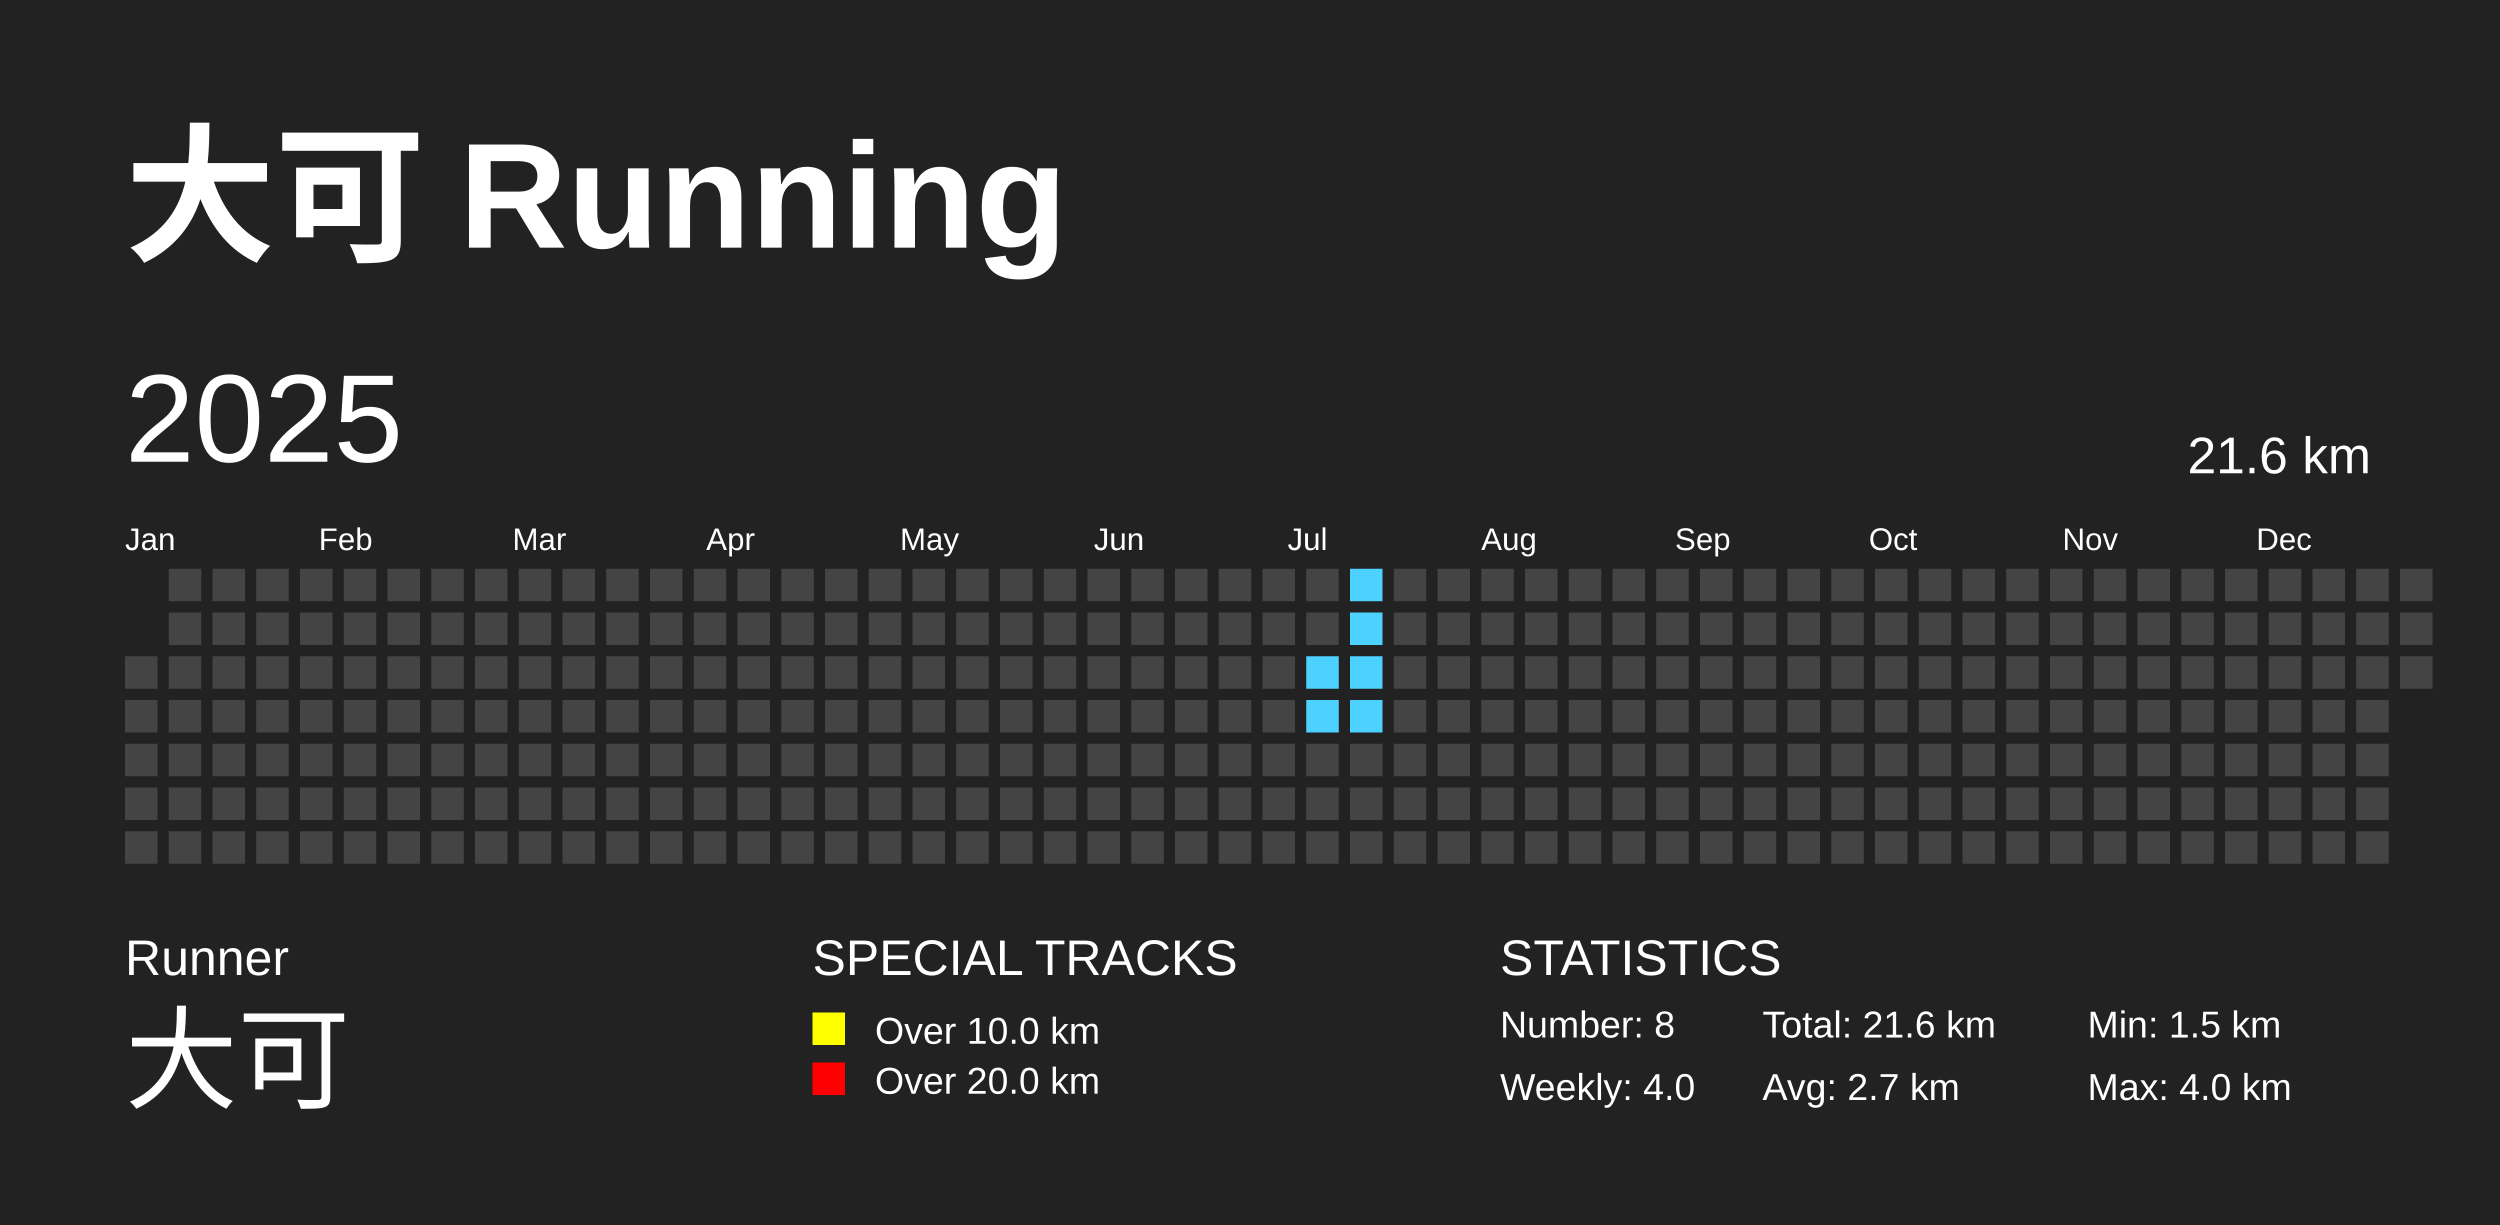
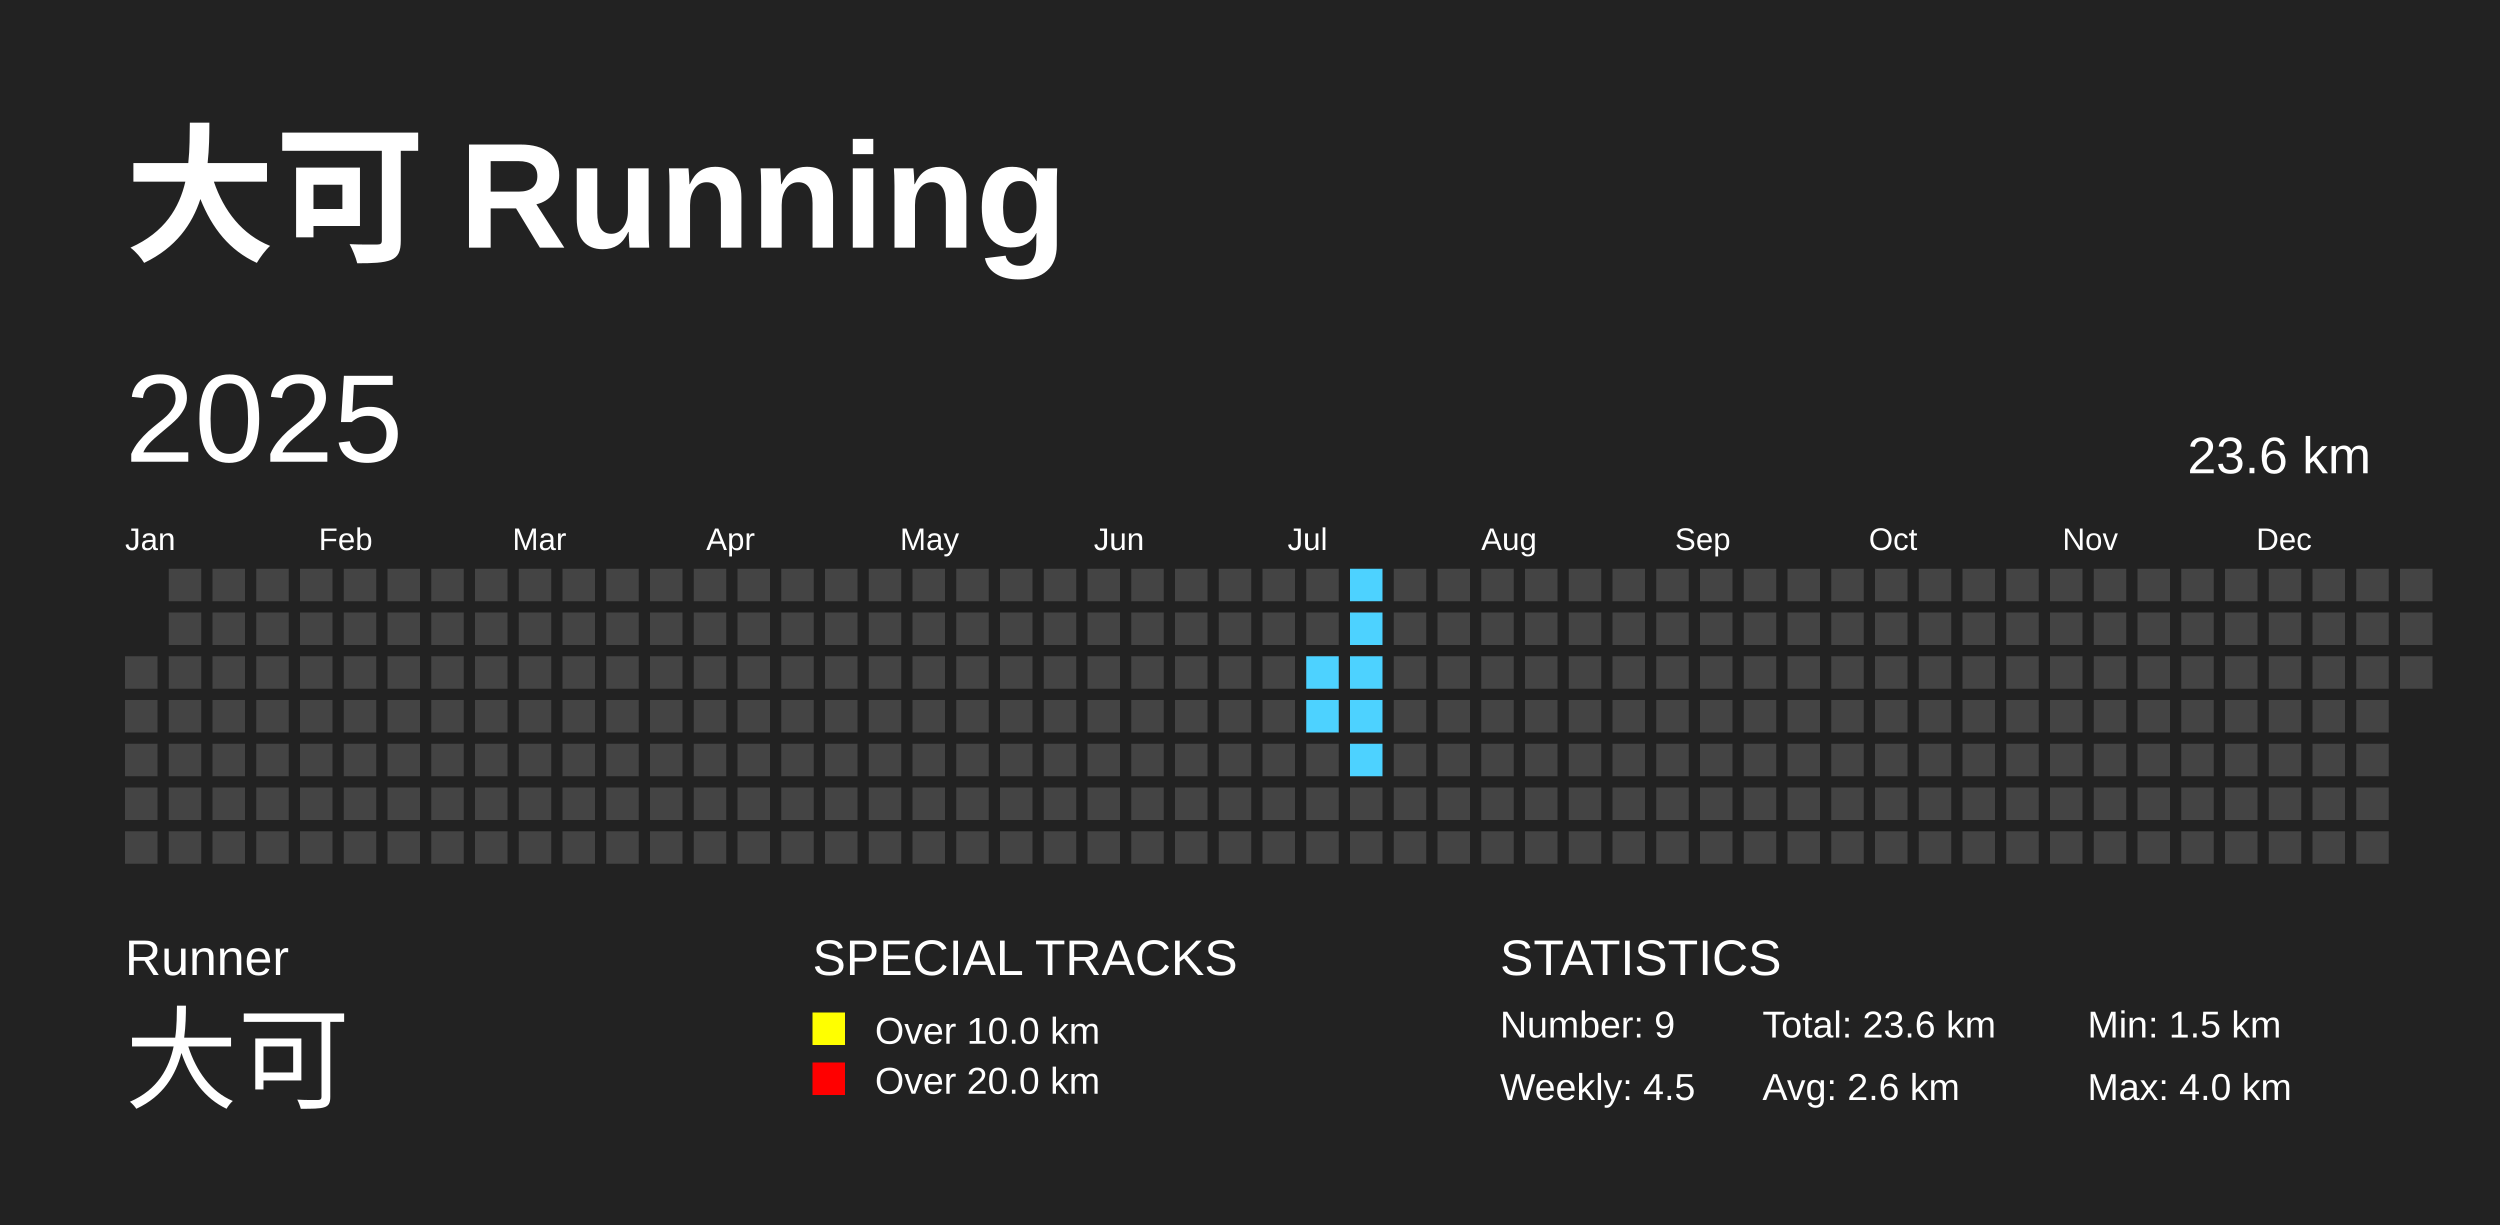
<svg xmlns="http://www.w3.org/2000/svg" baseProfile="full" height="98mm" version="1.1" viewBox="0,0,200,98" width="200mm">
  <defs />
  <rect fill="#222222" height="98" width="200" x="0" y="0" />
  <text fill="#FFFFFF" style="font-size:12px; font-family:Arial; font-weight:bold;" x="10" y="20">大可 Running</text>
  <text fill="#FFFFFF" style="font-size:4px; font-family:Arial" x="10" y="78">Runner</text>
  <text fill="#FFFFFF" style="font-size:9px; font-family:Arial" x="10" y="88">大可</text>
  <text fill="#FFFFFF" style="font-size:4px; font-family:Arial" x="65" y="78">SPECIAL TRACKS</text>
  <rect fill="yellow" height="2.6" width="2.6" x="65" y="81" />
  <text fill="#FFFFFF" style="font-size:3px; font-family:Arial" x="70" y="83.5">Over 10.0 km</text>
  <rect fill="red" height="2.6" width="2.6" x="65" y="85" />
  <text fill="#FFFFFF" style="font-size:3px; font-family:Arial" x="70" y="87.5">Over 20.0 km</text>
  <text fill="#FFFFFF" style="font-size:4px; font-family:Arial" x="120" y="78">STATISTICS</text>
-   <text fill="#FFFFFF" style="font-size:3px; font-family:Arial" x="120" y="83">Number: 8</text>
-   <text fill="#FFFFFF" style="font-size:3px; font-family:Arial" x="120" y="88">Weekly: 4.0</text>
-   <text fill="#FFFFFF" style="font-size:3px; font-family:Arial" x="141" y="83">Total: 21.6 km</text>
-   <text fill="#FFFFFF" style="font-size:3px; font-family:Arial" x="141" y="88">Avg: 2.7 km</text>
+   <text fill="#FFFFFF" style="font-size:3px; font-family:Arial" x="120" y="83">Number: 9</text>
+   <text fill="#FFFFFF" style="font-size:3px; font-family:Arial" x="120" y="88">Weekly: 4.5</text>
+   <text fill="#FFFFFF" style="font-size:3px; font-family:Arial" x="141" y="83">Total: 23.6 km</text>
+   <text fill="#FFFFFF" style="font-size:3px; font-family:Arial" x="141" y="88">Avg: 2.6 km</text>
  <text fill="#FFFFFF" style="font-size:3px; font-family:Arial" x="167" y="83">Min: 1.5 km</text>
  <text fill="#FFFFFF" style="font-size:3px; font-family:Arial" x="167" y="88">Max: 4.0 km</text>
  <text dominant-baseline="hanging" fill="#FFFFFF" style="font-size:10.0px; font-family:Arial;" x="10" y="30">2025</text>
-   <text dominant-baseline="hanging" fill="#FFFFFF" style="font-size:4.125px; font-family:Arial;" x="175" y="35">21.6 km</text>
+   <text dominant-baseline="hanging" fill="#FFFFFF" style="font-size:4.125px; font-family:Arial;" x="175" y="35">23.6 km</text>
  <text fill="#FFFFFF" style="font-size:2.5px; font-family:Arial" x="10.0" y="44">Jan</text>
  <text fill="#FFFFFF" style="font-size:2.5px; font-family:Arial" x="25.5" y="44">Feb</text>
  <text fill="#FFFFFF" style="font-size:2.5px; font-family:Arial" x="41.0" y="44">Mar</text>
  <text fill="#FFFFFF" style="font-size:2.5px; font-family:Arial" x="56.5" y="44">Apr</text>
  <text fill="#FFFFFF" style="font-size:2.5px; font-family:Arial" x="72.0" y="44">May</text>
  <text fill="#FFFFFF" style="font-size:2.5px; font-family:Arial" x="87.5" y="44">Jun</text>
  <text fill="#FFFFFF" style="font-size:2.5px; font-family:Arial" x="103.0" y="44">Jul</text>
  <text fill="#FFFFFF" style="font-size:2.5px; font-family:Arial" x="118.5" y="44">Aug</text>
  <text fill="#FFFFFF" style="font-size:2.5px; font-family:Arial" x="134.0" y="44">Sep</text>
  <text fill="#FFFFFF" style="font-size:2.5px; font-family:Arial" x="149.5" y="44">Oct</text>
  <text fill="#FFFFFF" style="font-size:2.5px; font-family:Arial" x="165.0" y="44">Nov</text>
  <text fill="#FFFFFF" style="font-size:2.5px; font-family:Arial" x="180.5" y="44">Dec</text>
  <rect fill="#444444" height="2.6" width="2.6" x="10.0" y="52.5" />
  <rect fill="#444444" height="2.6" width="2.6" x="10.0" y="56.0" />
  <rect fill="#444444" height="2.6" width="2.6" x="10.0" y="59.5" />
  <rect fill="#444444" height="2.6" width="2.6" x="10.0" y="63.0" />
  <rect fill="#444444" height="2.6" width="2.6" x="10.0" y="66.5" />
  <rect fill="#444444" height="2.6" width="2.6" x="13.5" y="45.5" />
  <rect fill="#444444" height="2.6" width="2.6" x="13.5" y="49.0" />
  <rect fill="#444444" height="2.6" width="2.6" x="13.5" y="52.5" />
  <rect fill="#444444" height="2.6" width="2.6" x="13.5" y="56.0" />
  <rect fill="#444444" height="2.6" width="2.6" x="13.5" y="59.5" />
  <rect fill="#444444" height="2.6" width="2.6" x="13.5" y="63.0" />
  <rect fill="#444444" height="2.6" width="2.6" x="13.5" y="66.5" />
  <rect fill="#444444" height="2.6" width="2.6" x="17.0" y="45.5" />
  <rect fill="#444444" height="2.6" width="2.6" x="17.0" y="49.0" />
  <rect fill="#444444" height="2.6" width="2.6" x="17.0" y="52.5" />
  <rect fill="#444444" height="2.6" width="2.6" x="17.0" y="56.0" />
  <rect fill="#444444" height="2.6" width="2.6" x="17.0" y="59.5" />
  <rect fill="#444444" height="2.6" width="2.6" x="17.0" y="63.0" />
  <rect fill="#444444" height="2.6" width="2.6" x="17.0" y="66.5" />
  <rect fill="#444444" height="2.6" width="2.6" x="20.5" y="45.5" />
  <rect fill="#444444" height="2.6" width="2.6" x="20.5" y="49.0" />
  <rect fill="#444444" height="2.6" width="2.6" x="20.5" y="52.5" />
  <rect fill="#444444" height="2.6" width="2.6" x="20.5" y="56.0" />
  <rect fill="#444444" height="2.6" width="2.6" x="20.5" y="59.5" />
  <rect fill="#444444" height="2.6" width="2.6" x="20.5" y="63.0" />
  <rect fill="#444444" height="2.6" width="2.6" x="20.5" y="66.5" />
  <rect fill="#444444" height="2.6" width="2.6" x="24.0" y="45.5" />
  <rect fill="#444444" height="2.6" width="2.6" x="24.0" y="49.0" />
  <rect fill="#444444" height="2.6" width="2.6" x="24.0" y="52.5" />
  <rect fill="#444444" height="2.6" width="2.6" x="24.0" y="56.0" />
  <rect fill="#444444" height="2.6" width="2.6" x="24.0" y="59.5" />
  <rect fill="#444444" height="2.6" width="2.6" x="24.0" y="63.0" />
  <rect fill="#444444" height="2.6" width="2.6" x="24.0" y="66.5" />
  <rect fill="#444444" height="2.6" width="2.6" x="27.5" y="45.5" />
  <rect fill="#444444" height="2.6" width="2.6" x="27.5" y="49.0" />
  <rect fill="#444444" height="2.6" width="2.6" x="27.5" y="52.5" />
  <rect fill="#444444" height="2.6" width="2.6" x="27.5" y="56.0" />
  <rect fill="#444444" height="2.6" width="2.6" x="27.5" y="59.5" />
  <rect fill="#444444" height="2.6" width="2.6" x="27.5" y="63.0" />
  <rect fill="#444444" height="2.6" width="2.6" x="27.5" y="66.5" />
  <rect fill="#444444" height="2.6" width="2.6" x="31.0" y="45.5" />
  <rect fill="#444444" height="2.6" width="2.6" x="31.0" y="49.0" />
  <rect fill="#444444" height="2.6" width="2.6" x="31.0" y="52.5" />
  <rect fill="#444444" height="2.6" width="2.6" x="31.0" y="56.0" />
  <rect fill="#444444" height="2.6" width="2.6" x="31.0" y="59.5" />
  <rect fill="#444444" height="2.6" width="2.6" x="31.0" y="63.0" />
  <rect fill="#444444" height="2.6" width="2.6" x="31.0" y="66.5" />
  <rect fill="#444444" height="2.6" width="2.6" x="34.5" y="45.5" />
  <rect fill="#444444" height="2.6" width="2.6" x="34.5" y="49.0" />
  <rect fill="#444444" height="2.6" width="2.6" x="34.5" y="52.5" />
  <rect fill="#444444" height="2.6" width="2.6" x="34.5" y="56.0" />
  <rect fill="#444444" height="2.6" width="2.6" x="34.5" y="59.5" />
  <rect fill="#444444" height="2.6" width="2.6" x="34.5" y="63.0" />
  <rect fill="#444444" height="2.6" width="2.6" x="34.5" y="66.5" />
  <rect fill="#444444" height="2.6" width="2.6" x="38.0" y="45.5" />
  <rect fill="#444444" height="2.6" width="2.6" x="38.0" y="49.0" />
  <rect fill="#444444" height="2.6" width="2.6" x="38.0" y="52.5" />
  <rect fill="#444444" height="2.6" width="2.6" x="38.0" y="56.0" />
  <rect fill="#444444" height="2.6" width="2.6" x="38.0" y="59.5" />
  <rect fill="#444444" height="2.6" width="2.6" x="38.0" y="63.0" />
  <rect fill="#444444" height="2.6" width="2.6" x="38.0" y="66.5" />
  <rect fill="#444444" height="2.6" width="2.6" x="41.5" y="45.5" />
  <rect fill="#444444" height="2.6" width="2.6" x="41.5" y="49.0" />
  <rect fill="#444444" height="2.6" width="2.6" x="41.5" y="52.5" />
  <rect fill="#444444" height="2.6" width="2.6" x="41.5" y="56.0" />
  <rect fill="#444444" height="2.6" width="2.6" x="41.5" y="59.5" />
  <rect fill="#444444" height="2.6" width="2.6" x="41.5" y="63.0" />
  <rect fill="#444444" height="2.6" width="2.6" x="41.5" y="66.5" />
  <rect fill="#444444" height="2.6" width="2.6" x="45.0" y="45.5" />
  <rect fill="#444444" height="2.6" width="2.6" x="45.0" y="49.0" />
  <rect fill="#444444" height="2.6" width="2.6" x="45.0" y="52.5" />
  <rect fill="#444444" height="2.6" width="2.6" x="45.0" y="56.0" />
  <rect fill="#444444" height="2.6" width="2.6" x="45.0" y="59.5" />
  <rect fill="#444444" height="2.6" width="2.6" x="45.0" y="63.0" />
  <rect fill="#444444" height="2.6" width="2.6" x="45.0" y="66.5" />
  <rect fill="#444444" height="2.6" width="2.6" x="48.5" y="45.5" />
  <rect fill="#444444" height="2.6" width="2.6" x="48.5" y="49.0" />
  <rect fill="#444444" height="2.6" width="2.6" x="48.5" y="52.5" />
  <rect fill="#444444" height="2.6" width="2.6" x="48.5" y="56.0" />
  <rect fill="#444444" height="2.6" width="2.6" x="48.5" y="59.5" />
  <rect fill="#444444" height="2.6" width="2.6" x="48.5" y="63.0" />
  <rect fill="#444444" height="2.6" width="2.6" x="48.5" y="66.5" />
  <rect fill="#444444" height="2.6" width="2.6" x="52.0" y="45.5" />
  <rect fill="#444444" height="2.6" width="2.6" x="52.0" y="49.0" />
  <rect fill="#444444" height="2.6" width="2.6" x="52.0" y="52.5" />
  <rect fill="#444444" height="2.6" width="2.6" x="52.0" y="56.0" />
  <rect fill="#444444" height="2.6" width="2.6" x="52.0" y="59.5" />
  <rect fill="#444444" height="2.6" width="2.6" x="52.0" y="63.0" />
  <rect fill="#444444" height="2.6" width="2.6" x="52.0" y="66.5" />
  <rect fill="#444444" height="2.6" width="2.6" x="55.5" y="45.5" />
  <rect fill="#444444" height="2.6" width="2.6" x="55.5" y="49.0" />
  <rect fill="#444444" height="2.6" width="2.6" x="55.5" y="52.5" />
  <rect fill="#444444" height="2.6" width="2.6" x="55.5" y="56.0" />
  <rect fill="#444444" height="2.6" width="2.6" x="55.5" y="59.5" />
  <rect fill="#444444" height="2.6" width="2.6" x="55.5" y="63.0" />
  <rect fill="#444444" height="2.6" width="2.6" x="55.5" y="66.5" />
  <rect fill="#444444" height="2.6" width="2.6" x="59.0" y="45.5" />
  <rect fill="#444444" height="2.6" width="2.6" x="59.0" y="49.0" />
  <rect fill="#444444" height="2.6" width="2.6" x="59.0" y="52.5" />
  <rect fill="#444444" height="2.6" width="2.6" x="59.0" y="56.0" />
  <rect fill="#444444" height="2.6" width="2.6" x="59.0" y="59.5" />
  <rect fill="#444444" height="2.6" width="2.6" x="59.0" y="63.0" />
  <rect fill="#444444" height="2.6" width="2.6" x="59.0" y="66.5" />
  <rect fill="#444444" height="2.6" width="2.6" x="62.5" y="45.5" />
  <rect fill="#444444" height="2.6" width="2.6" x="62.5" y="49.0" />
  <rect fill="#444444" height="2.6" width="2.6" x="62.5" y="52.5" />
  <rect fill="#444444" height="2.6" width="2.6" x="62.5" y="56.0" />
  <rect fill="#444444" height="2.6" width="2.6" x="62.5" y="59.5" />
  <rect fill="#444444" height="2.6" width="2.6" x="62.5" y="63.0" />
  <rect fill="#444444" height="2.6" width="2.6" x="62.5" y="66.5" />
  <rect fill="#444444" height="2.6" width="2.6" x="66.0" y="45.5" />
  <rect fill="#444444" height="2.6" width="2.6" x="66.0" y="49.0" />
  <rect fill="#444444" height="2.6" width="2.6" x="66.0" y="52.5" />
  <rect fill="#444444" height="2.6" width="2.6" x="66.0" y="56.0" />
  <rect fill="#444444" height="2.6" width="2.6" x="66.0" y="59.5" />
  <rect fill="#444444" height="2.6" width="2.6" x="66.0" y="63.0" />
  <rect fill="#444444" height="2.6" width="2.6" x="66.0" y="66.5" />
  <rect fill="#444444" height="2.6" width="2.6" x="69.5" y="45.5" />
  <rect fill="#444444" height="2.6" width="2.6" x="69.5" y="49.0" />
  <rect fill="#444444" height="2.6" width="2.6" x="69.5" y="52.5" />
  <rect fill="#444444" height="2.6" width="2.6" x="69.5" y="56.0" />
  <rect fill="#444444" height="2.6" width="2.6" x="69.5" y="59.5" />
  <rect fill="#444444" height="2.6" width="2.6" x="69.5" y="63.0" />
  <rect fill="#444444" height="2.6" width="2.6" x="69.5" y="66.5" />
  <rect fill="#444444" height="2.6" width="2.6" x="73.0" y="45.5" />
  <rect fill="#444444" height="2.6" width="2.6" x="73.0" y="49.0" />
  <rect fill="#444444" height="2.6" width="2.6" x="73.0" y="52.5" />
  <rect fill="#444444" height="2.6" width="2.6" x="73.0" y="56.0" />
  <rect fill="#444444" height="2.6" width="2.6" x="73.0" y="59.5" />
  <rect fill="#444444" height="2.6" width="2.6" x="73.0" y="63.0" />
  <rect fill="#444444" height="2.6" width="2.6" x="73.0" y="66.5" />
  <rect fill="#444444" height="2.6" width="2.6" x="76.5" y="45.5" />
  <rect fill="#444444" height="2.6" width="2.6" x="76.5" y="49.0" />
  <rect fill="#444444" height="2.6" width="2.6" x="76.5" y="52.5" />
  <rect fill="#444444" height="2.6" width="2.6" x="76.5" y="56.0" />
  <rect fill="#444444" height="2.6" width="2.6" x="76.5" y="59.5" />
  <rect fill="#444444" height="2.6" width="2.6" x="76.5" y="63.0" />
  <rect fill="#444444" height="2.6" width="2.6" x="76.5" y="66.5" />
  <rect fill="#444444" height="2.6" width="2.6" x="80.0" y="45.5" />
  <rect fill="#444444" height="2.6" width="2.6" x="80.0" y="49.0" />
  <rect fill="#444444" height="2.6" width="2.6" x="80.0" y="52.5" />
  <rect fill="#444444" height="2.6" width="2.6" x="80.0" y="56.0" />
  <rect fill="#444444" height="2.6" width="2.6" x="80.0" y="59.5" />
  <rect fill="#444444" height="2.6" width="2.6" x="80.0" y="63.0" />
  <rect fill="#444444" height="2.6" width="2.6" x="80.0" y="66.5" />
  <rect fill="#444444" height="2.6" width="2.6" x="83.5" y="45.5" />
  <rect fill="#444444" height="2.6" width="2.6" x="83.5" y="49.0" />
  <rect fill="#444444" height="2.6" width="2.6" x="83.5" y="52.5" />
  <rect fill="#444444" height="2.6" width="2.6" x="83.5" y="56.0" />
  <rect fill="#444444" height="2.6" width="2.6" x="83.5" y="59.5" />
  <rect fill="#444444" height="2.6" width="2.6" x="83.5" y="63.0" />
  <rect fill="#444444" height="2.6" width="2.6" x="83.5" y="66.5" />
  <rect fill="#444444" height="2.6" width="2.6" x="87.0" y="45.5" />
  <rect fill="#444444" height="2.6" width="2.6" x="87.0" y="49.0" />
  <rect fill="#444444" height="2.6" width="2.6" x="87.0" y="52.5" />
  <rect fill="#444444" height="2.6" width="2.6" x="87.0" y="56.0" />
  <rect fill="#444444" height="2.6" width="2.6" x="87.0" y="59.5" />
  <rect fill="#444444" height="2.6" width="2.6" x="87.0" y="63.0" />
  <rect fill="#444444" height="2.6" width="2.6" x="87.0" y="66.5" />
  <rect fill="#444444" height="2.6" width="2.6" x="90.5" y="45.5" />
  <rect fill="#444444" height="2.6" width="2.6" x="90.5" y="49.0" />
  <rect fill="#444444" height="2.6" width="2.6" x="90.5" y="52.5" />
  <rect fill="#444444" height="2.6" width="2.6" x="90.5" y="56.0" />
  <rect fill="#444444" height="2.6" width="2.6" x="90.5" y="59.5" />
  <rect fill="#444444" height="2.6" width="2.6" x="90.5" y="63.0" />
  <rect fill="#444444" height="2.6" width="2.6" x="90.5" y="66.5" />
  <rect fill="#444444" height="2.6" width="2.6" x="94.0" y="45.5" />
  <rect fill="#444444" height="2.6" width="2.6" x="94.0" y="49.0" />
  <rect fill="#444444" height="2.6" width="2.6" x="94.0" y="52.5" />
  <rect fill="#444444" height="2.6" width="2.6" x="94.0" y="56.0" />
  <rect fill="#444444" height="2.6" width="2.6" x="94.0" y="59.5" />
  <rect fill="#444444" height="2.6" width="2.6" x="94.0" y="63.0" />
  <rect fill="#444444" height="2.6" width="2.6" x="94.0" y="66.5" />
  <rect fill="#444444" height="2.6" width="2.6" x="97.5" y="45.5" />
  <rect fill="#444444" height="2.6" width="2.6" x="97.5" y="49.0" />
  <rect fill="#444444" height="2.6" width="2.6" x="97.5" y="52.5" />
  <rect fill="#444444" height="2.6" width="2.6" x="97.5" y="56.0" />
  <rect fill="#444444" height="2.6" width="2.6" x="97.5" y="59.5" />
  <rect fill="#444444" height="2.6" width="2.6" x="97.5" y="63.0" />
  <rect fill="#444444" height="2.6" width="2.6" x="97.5" y="66.5" />
  <rect fill="#444444" height="2.6" width="2.6" x="101.0" y="45.5" />
  <rect fill="#444444" height="2.6" width="2.6" x="101.0" y="49.0" />
  <rect fill="#444444" height="2.6" width="2.6" x="101.0" y="52.5" />
  <rect fill="#444444" height="2.6" width="2.6" x="101.0" y="56.0" />
  <rect fill="#444444" height="2.6" width="2.6" x="101.0" y="59.5" />
  <rect fill="#444444" height="2.6" width="2.6" x="101.0" y="63.0" />
  <rect fill="#444444" height="2.6" width="2.6" x="101.0" y="66.5" />
  <rect fill="#444444" height="2.6" width="2.6" x="104.5" y="45.5" />
  <rect fill="#444444" height="2.6" width="2.6" x="104.5" y="49.0" />
  <rect fill="#4DD2FF" height="2.6" width="2.6" x="104.5" y="52.5" />
  <rect fill="#4DD2FF" height="2.6" width="2.6" x="104.5" y="56.0" />
  <rect fill="#444444" height="2.6" width="2.6" x="104.5" y="59.5" />
  <rect fill="#444444" height="2.6" width="2.6" x="104.5" y="63.0" />
  <rect fill="#444444" height="2.6" width="2.6" x="104.5" y="66.5" />
  <rect fill="#4DD2FF" height="2.6" width="2.6" x="108.0" y="45.5" />
  <rect fill="#4DD2FF" height="2.6" width="2.6" x="108.0" y="49.0" />
  <rect fill="#4DD2FF" height="2.6" width="2.6" x="108.0" y="52.5" />
  <rect fill="#4DD2FF" height="2.6" width="2.6" x="108.0" y="56.0" />
-   <rect fill="#444444" height="2.6" width="2.6" x="108.0" y="59.5" />
+   <rect fill="#4DD2FF" height="2.6" width="2.6" x="108.0" y="59.5" />
  <rect fill="#444444" height="2.6" width="2.6" x="108.0" y="63.0" />
  <rect fill="#444444" height="2.6" width="2.6" x="108.0" y="66.5" />
  <rect fill="#444444" height="2.6" width="2.6" x="111.5" y="45.5" />
  <rect fill="#444444" height="2.6" width="2.6" x="111.5" y="49.0" />
  <rect fill="#444444" height="2.6" width="2.6" x="111.5" y="52.5" />
  <rect fill="#444444" height="2.6" width="2.6" x="111.5" y="56.0" />
  <rect fill="#444444" height="2.6" width="2.6" x="111.5" y="59.5" />
  <rect fill="#444444" height="2.6" width="2.6" x="111.5" y="63.0" />
  <rect fill="#444444" height="2.6" width="2.6" x="111.5" y="66.5" />
  <rect fill="#444444" height="2.6" width="2.6" x="115.0" y="45.5" />
  <rect fill="#444444" height="2.6" width="2.6" x="115.0" y="49.0" />
  <rect fill="#444444" height="2.6" width="2.6" x="115.0" y="52.5" />
  <rect fill="#444444" height="2.6" width="2.6" x="115.0" y="56.0" />
  <rect fill="#444444" height="2.6" width="2.6" x="115.0" y="59.5" />
  <rect fill="#444444" height="2.6" width="2.6" x="115.0" y="63.0" />
  <rect fill="#444444" height="2.6" width="2.6" x="115.0" y="66.5" />
  <rect fill="#444444" height="2.6" width="2.6" x="118.5" y="45.5" />
  <rect fill="#444444" height="2.6" width="2.6" x="118.5" y="49.0" />
  <rect fill="#444444" height="2.6" width="2.6" x="118.5" y="52.5" />
  <rect fill="#444444" height="2.6" width="2.6" x="118.5" y="56.0" />
  <rect fill="#444444" height="2.6" width="2.6" x="118.5" y="59.5" />
  <rect fill="#444444" height="2.6" width="2.6" x="118.5" y="63.0" />
  <rect fill="#444444" height="2.6" width="2.6" x="118.5" y="66.5" />
  <rect fill="#444444" height="2.6" width="2.6" x="122.0" y="45.5" />
  <rect fill="#444444" height="2.6" width="2.6" x="122.0" y="49.0" />
  <rect fill="#444444" height="2.6" width="2.6" x="122.0" y="52.5" />
  <rect fill="#444444" height="2.6" width="2.6" x="122.0" y="56.0" />
  <rect fill="#444444" height="2.6" width="2.6" x="122.0" y="59.5" />
  <rect fill="#444444" height="2.6" width="2.6" x="122.0" y="63.0" />
  <rect fill="#444444" height="2.6" width="2.6" x="122.0" y="66.5" />
  <rect fill="#444444" height="2.6" width="2.6" x="125.5" y="45.5" />
  <rect fill="#444444" height="2.6" width="2.6" x="125.5" y="49.0" />
  <rect fill="#444444" height="2.6" width="2.6" x="125.5" y="52.5" />
  <rect fill="#444444" height="2.6" width="2.6" x="125.5" y="56.0" />
  <rect fill="#444444" height="2.6" width="2.6" x="125.5" y="59.5" />
  <rect fill="#444444" height="2.6" width="2.6" x="125.5" y="63.0" />
  <rect fill="#444444" height="2.6" width="2.6" x="125.5" y="66.5" />
  <rect fill="#444444" height="2.6" width="2.6" x="129.0" y="45.5" />
  <rect fill="#444444" height="2.6" width="2.6" x="129.0" y="49.0" />
  <rect fill="#444444" height="2.6" width="2.6" x="129.0" y="52.5" />
  <rect fill="#444444" height="2.6" width="2.6" x="129.0" y="56.0" />
  <rect fill="#444444" height="2.6" width="2.6" x="129.0" y="59.5" />
  <rect fill="#444444" height="2.6" width="2.6" x="129.0" y="63.0" />
  <rect fill="#444444" height="2.6" width="2.6" x="129.0" y="66.5" />
  <rect fill="#444444" height="2.6" width="2.6" x="132.5" y="45.5" />
  <rect fill="#444444" height="2.6" width="2.6" x="132.5" y="49.0" />
  <rect fill="#444444" height="2.6" width="2.6" x="132.5" y="52.5" />
  <rect fill="#444444" height="2.6" width="2.6" x="132.5" y="56.0" />
  <rect fill="#444444" height="2.6" width="2.6" x="132.5" y="59.5" />
  <rect fill="#444444" height="2.6" width="2.6" x="132.5" y="63.0" />
  <rect fill="#444444" height="2.6" width="2.6" x="132.5" y="66.5" />
  <rect fill="#444444" height="2.6" width="2.6" x="136.0" y="45.5" />
  <rect fill="#444444" height="2.6" width="2.6" x="136.0" y="49.0" />
  <rect fill="#444444" height="2.6" width="2.6" x="136.0" y="52.5" />
  <rect fill="#444444" height="2.6" width="2.6" x="136.0" y="56.0" />
  <rect fill="#444444" height="2.6" width="2.6" x="136.0" y="59.5" />
  <rect fill="#444444" height="2.6" width="2.6" x="136.0" y="63.0" />
  <rect fill="#444444" height="2.6" width="2.6" x="136.0" y="66.5" />
  <rect fill="#444444" height="2.6" width="2.6" x="139.5" y="45.5" />
  <rect fill="#444444" height="2.6" width="2.6" x="139.5" y="49.0" />
  <rect fill="#444444" height="2.6" width="2.6" x="139.5" y="52.5" />
  <rect fill="#444444" height="2.6" width="2.6" x="139.5" y="56.0" />
  <rect fill="#444444" height="2.6" width="2.6" x="139.5" y="59.5" />
  <rect fill="#444444" height="2.6" width="2.6" x="139.5" y="63.0" />
  <rect fill="#444444" height="2.6" width="2.6" x="139.5" y="66.5" />
  <rect fill="#444444" height="2.6" width="2.6" x="143.0" y="45.5" />
  <rect fill="#444444" height="2.6" width="2.6" x="143.0" y="49.0" />
  <rect fill="#444444" height="2.6" width="2.6" x="143.0" y="52.5" />
  <rect fill="#444444" height="2.6" width="2.6" x="143.0" y="56.0" />
  <rect fill="#444444" height="2.6" width="2.6" x="143.0" y="59.5" />
  <rect fill="#444444" height="2.6" width="2.6" x="143.0" y="63.0" />
  <rect fill="#444444" height="2.6" width="2.6" x="143.0" y="66.5" />
  <rect fill="#444444" height="2.6" width="2.6" x="146.5" y="45.5" />
  <rect fill="#444444" height="2.6" width="2.6" x="146.5" y="49.0" />
  <rect fill="#444444" height="2.6" width="2.6" x="146.5" y="52.5" />
  <rect fill="#444444" height="2.6" width="2.6" x="146.5" y="56.0" />
  <rect fill="#444444" height="2.6" width="2.6" x="146.5" y="59.5" />
  <rect fill="#444444" height="2.6" width="2.6" x="146.5" y="63.0" />
  <rect fill="#444444" height="2.6" width="2.6" x="146.5" y="66.5" />
  <rect fill="#444444" height="2.6" width="2.6" x="150.0" y="45.5" />
  <rect fill="#444444" height="2.6" width="2.6" x="150.0" y="49.0" />
  <rect fill="#444444" height="2.6" width="2.6" x="150.0" y="52.5" />
  <rect fill="#444444" height="2.6" width="2.6" x="150.0" y="56.0" />
  <rect fill="#444444" height="2.6" width="2.6" x="150.0" y="59.5" />
  <rect fill="#444444" height="2.6" width="2.6" x="150.0" y="63.0" />
  <rect fill="#444444" height="2.6" width="2.6" x="150.0" y="66.5" />
  <rect fill="#444444" height="2.6" width="2.6" x="153.5" y="45.5" />
  <rect fill="#444444" height="2.6" width="2.6" x="153.5" y="49.0" />
  <rect fill="#444444" height="2.6" width="2.6" x="153.5" y="52.5" />
  <rect fill="#444444" height="2.6" width="2.6" x="153.5" y="56.0" />
  <rect fill="#444444" height="2.6" width="2.6" x="153.5" y="59.5" />
  <rect fill="#444444" height="2.6" width="2.6" x="153.5" y="63.0" />
  <rect fill="#444444" height="2.6" width="2.6" x="153.5" y="66.5" />
  <rect fill="#444444" height="2.6" width="2.6" x="157.0" y="45.5" />
  <rect fill="#444444" height="2.6" width="2.6" x="157.0" y="49.0" />
  <rect fill="#444444" height="2.6" width="2.6" x="157.0" y="52.5" />
  <rect fill="#444444" height="2.6" width="2.6" x="157.0" y="56.0" />
  <rect fill="#444444" height="2.6" width="2.6" x="157.0" y="59.5" />
  <rect fill="#444444" height="2.6" width="2.6" x="157.0" y="63.0" />
  <rect fill="#444444" height="2.6" width="2.6" x="157.0" y="66.5" />
  <rect fill="#444444" height="2.6" width="2.6" x="160.5" y="45.5" />
  <rect fill="#444444" height="2.6" width="2.6" x="160.5" y="49.0" />
  <rect fill="#444444" height="2.6" width="2.6" x="160.5" y="52.5" />
  <rect fill="#444444" height="2.6" width="2.6" x="160.5" y="56.0" />
  <rect fill="#444444" height="2.6" width="2.6" x="160.5" y="59.5" />
  <rect fill="#444444" height="2.6" width="2.6" x="160.5" y="63.0" />
  <rect fill="#444444" height="2.6" width="2.6" x="160.5" y="66.5" />
  <rect fill="#444444" height="2.6" width="2.6" x="164.0" y="45.5" />
  <rect fill="#444444" height="2.6" width="2.6" x="164.0" y="49.0" />
  <rect fill="#444444" height="2.6" width="2.6" x="164.0" y="52.5" />
  <rect fill="#444444" height="2.6" width="2.6" x="164.0" y="56.0" />
  <rect fill="#444444" height="2.6" width="2.6" x="164.0" y="59.5" />
  <rect fill="#444444" height="2.6" width="2.6" x="164.0" y="63.0" />
  <rect fill="#444444" height="2.6" width="2.6" x="164.0" y="66.5" />
  <rect fill="#444444" height="2.6" width="2.6" x="167.5" y="45.5" />
  <rect fill="#444444" height="2.6" width="2.6" x="167.5" y="49.0" />
  <rect fill="#444444" height="2.6" width="2.6" x="167.5" y="52.5" />
  <rect fill="#444444" height="2.6" width="2.6" x="167.5" y="56.0" />
  <rect fill="#444444" height="2.6" width="2.6" x="167.5" y="59.5" />
  <rect fill="#444444" height="2.6" width="2.6" x="167.5" y="63.0" />
  <rect fill="#444444" height="2.6" width="2.6" x="167.5" y="66.5" />
  <rect fill="#444444" height="2.6" width="2.6" x="171.0" y="45.5" />
  <rect fill="#444444" height="2.6" width="2.6" x="171.0" y="49.0" />
  <rect fill="#444444" height="2.6" width="2.6" x="171.0" y="52.5" />
  <rect fill="#444444" height="2.6" width="2.6" x="171.0" y="56.0" />
  <rect fill="#444444" height="2.6" width="2.6" x="171.0" y="59.5" />
  <rect fill="#444444" height="2.6" width="2.6" x="171.0" y="63.0" />
  <rect fill="#444444" height="2.6" width="2.6" x="171.0" y="66.5" />
  <rect fill="#444444" height="2.6" width="2.6" x="174.5" y="45.5" />
  <rect fill="#444444" height="2.6" width="2.6" x="174.5" y="49.0" />
  <rect fill="#444444" height="2.6" width="2.6" x="174.5" y="52.5" />
  <rect fill="#444444" height="2.6" width="2.6" x="174.5" y="56.0" />
  <rect fill="#444444" height="2.6" width="2.6" x="174.5" y="59.5" />
  <rect fill="#444444" height="2.6" width="2.6" x="174.5" y="63.0" />
  <rect fill="#444444" height="2.6" width="2.6" x="174.5" y="66.5" />
  <rect fill="#444444" height="2.6" width="2.6" x="178.0" y="45.5" />
  <rect fill="#444444" height="2.6" width="2.6" x="178.0" y="49.0" />
  <rect fill="#444444" height="2.6" width="2.6" x="178.0" y="52.5" />
  <rect fill="#444444" height="2.6" width="2.6" x="178.0" y="56.0" />
  <rect fill="#444444" height="2.6" width="2.6" x="178.0" y="59.5" />
  <rect fill="#444444" height="2.6" width="2.6" x="178.0" y="63.0" />
  <rect fill="#444444" height="2.6" width="2.6" x="178.0" y="66.5" />
  <rect fill="#444444" height="2.6" width="2.6" x="181.5" y="45.5" />
  <rect fill="#444444" height="2.6" width="2.6" x="181.5" y="49.0" />
  <rect fill="#444444" height="2.6" width="2.6" x="181.5" y="52.5" />
  <rect fill="#444444" height="2.6" width="2.6" x="181.5" y="56.0" />
  <rect fill="#444444" height="2.6" width="2.6" x="181.5" y="59.5" />
  <rect fill="#444444" height="2.6" width="2.6" x="181.5" y="63.0" />
  <rect fill="#444444" height="2.6" width="2.6" x="181.5" y="66.5" />
  <rect fill="#444444" height="2.6" width="2.6" x="185.0" y="45.5" />
  <rect fill="#444444" height="2.6" width="2.6" x="185.0" y="49.0" />
  <rect fill="#444444" height="2.6" width="2.6" x="185.0" y="52.5" />
  <rect fill="#444444" height="2.6" width="2.6" x="185.0" y="56.0" />
  <rect fill="#444444" height="2.6" width="2.6" x="185.0" y="59.5" />
  <rect fill="#444444" height="2.6" width="2.6" x="185.0" y="63.0" />
  <rect fill="#444444" height="2.6" width="2.6" x="185.0" y="66.5" />
  <rect fill="#444444" height="2.6" width="2.6" x="188.5" y="45.5" />
  <rect fill="#444444" height="2.6" width="2.6" x="188.5" y="49.0" />
  <rect fill="#444444" height="2.6" width="2.6" x="188.5" y="52.5" />
  <rect fill="#444444" height="2.6" width="2.6" x="188.5" y="56.0" />
  <rect fill="#444444" height="2.6" width="2.6" x="188.5" y="59.5" />
  <rect fill="#444444" height="2.6" width="2.6" x="188.5" y="63.0" />
  <rect fill="#444444" height="2.6" width="2.6" x="188.5" y="66.5" />
  <rect fill="#444444" height="2.6" width="2.6" x="192.0" y="45.5" />
  <rect fill="#444444" height="2.6" width="2.6" x="192.0" y="49.0" />
  <rect fill="#444444" height="2.6" width="2.6" x="192.0" y="52.5" />
</svg>
